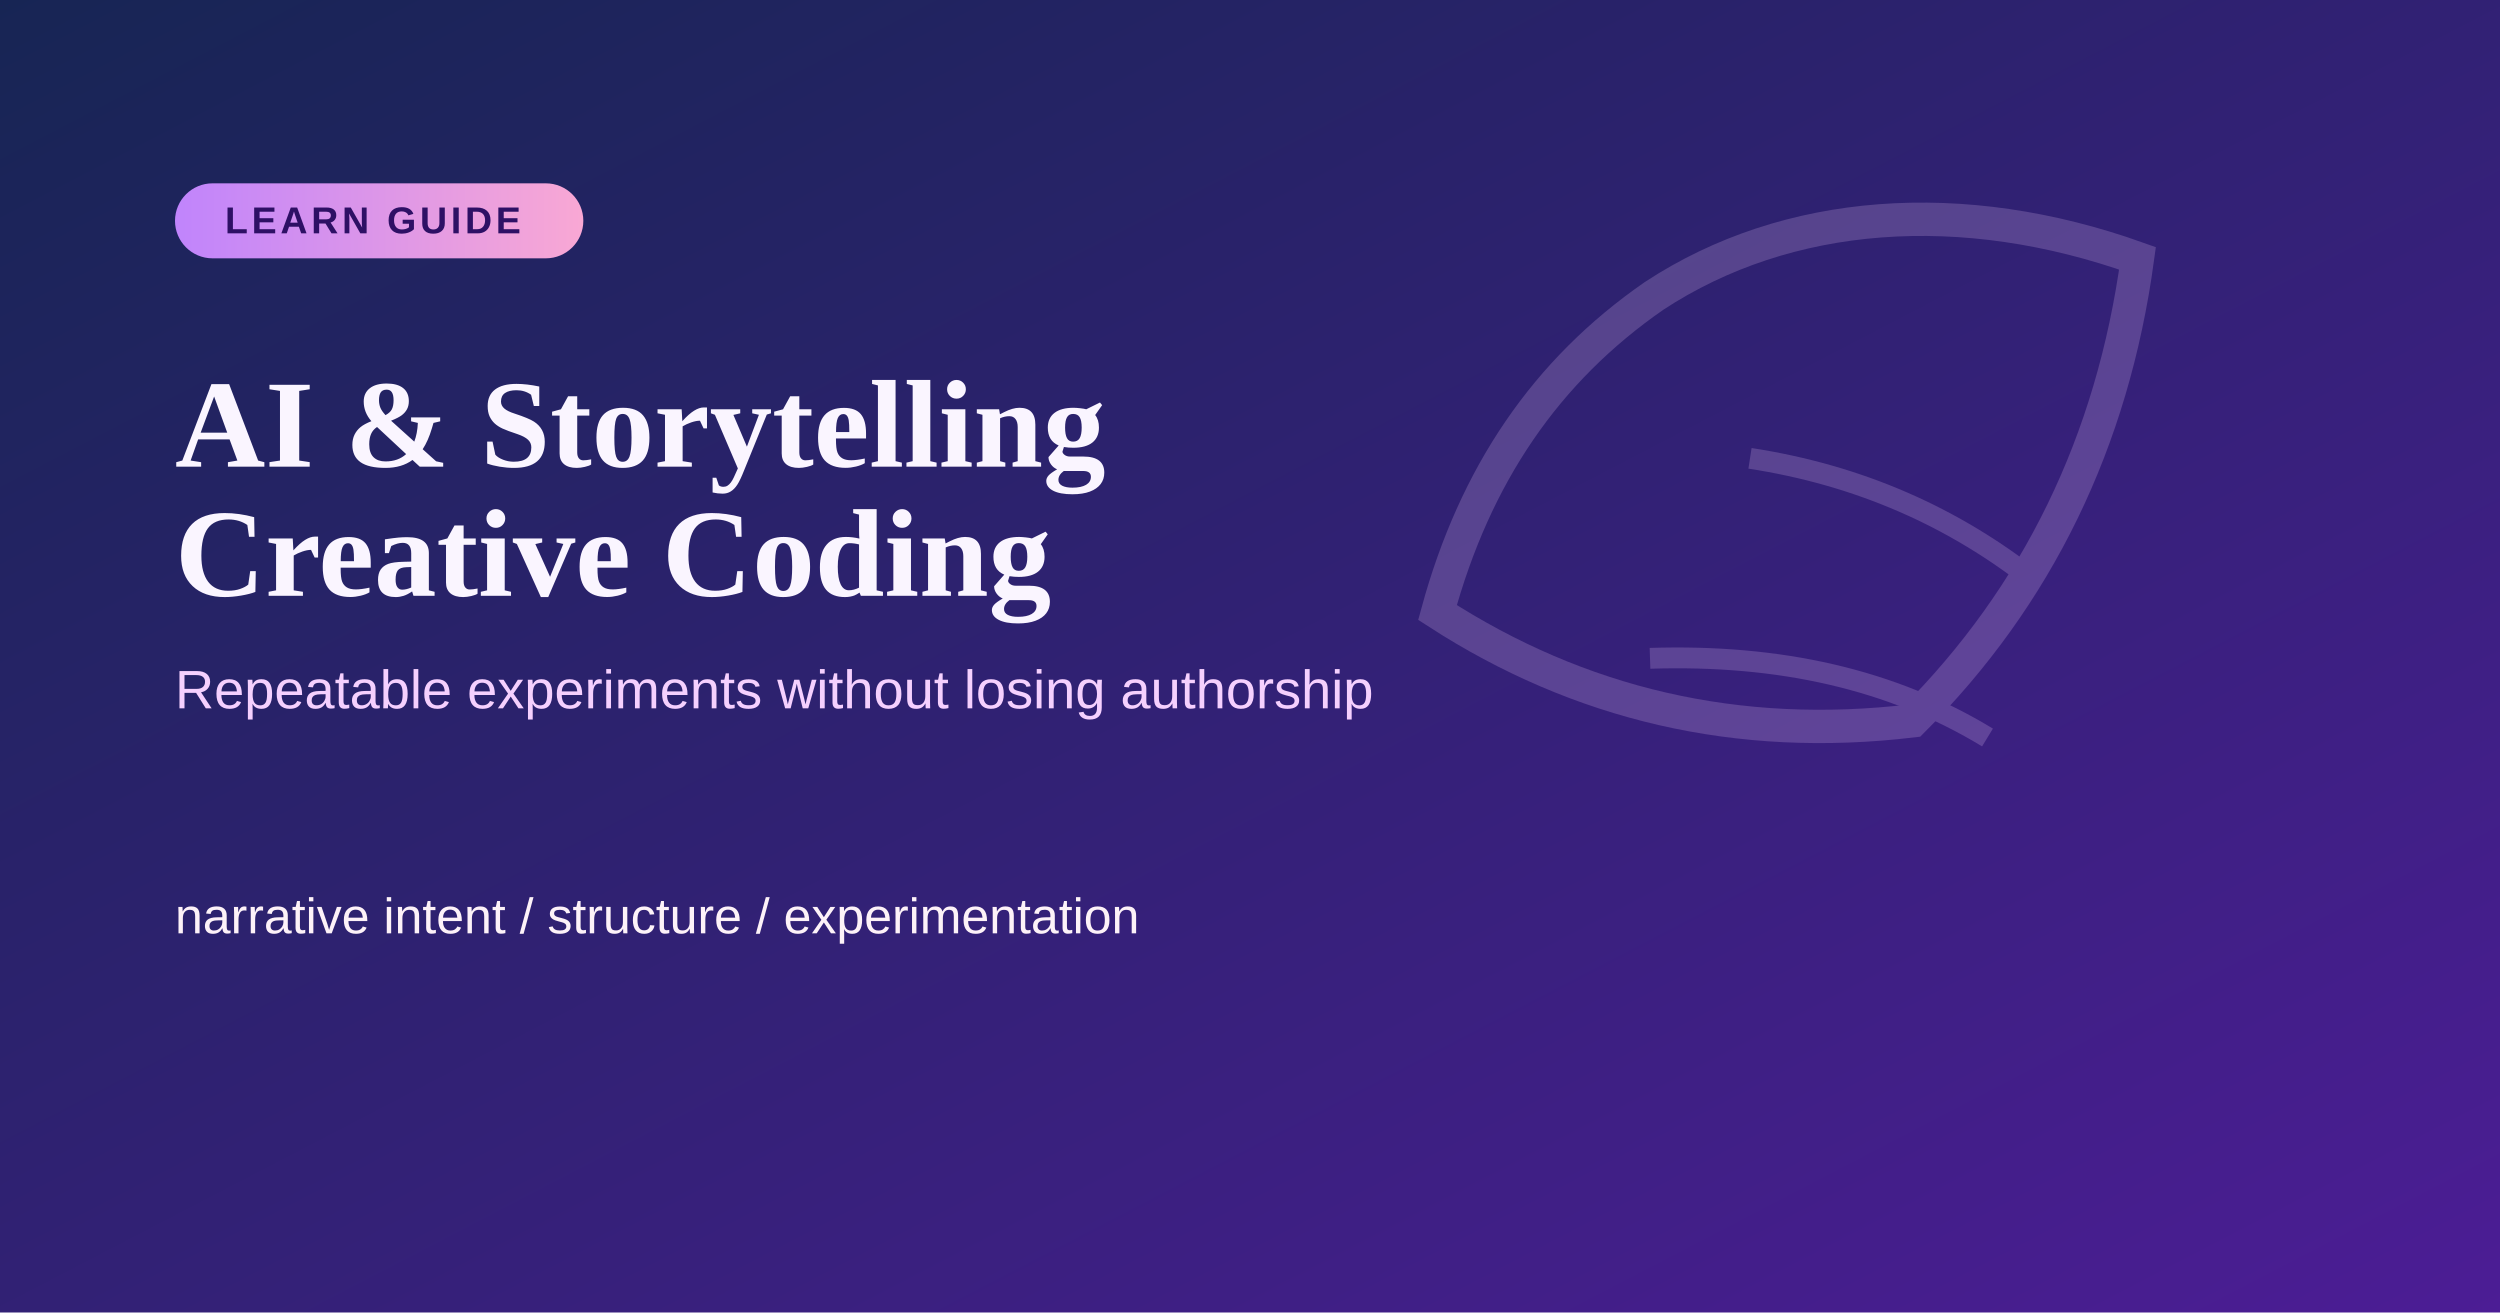
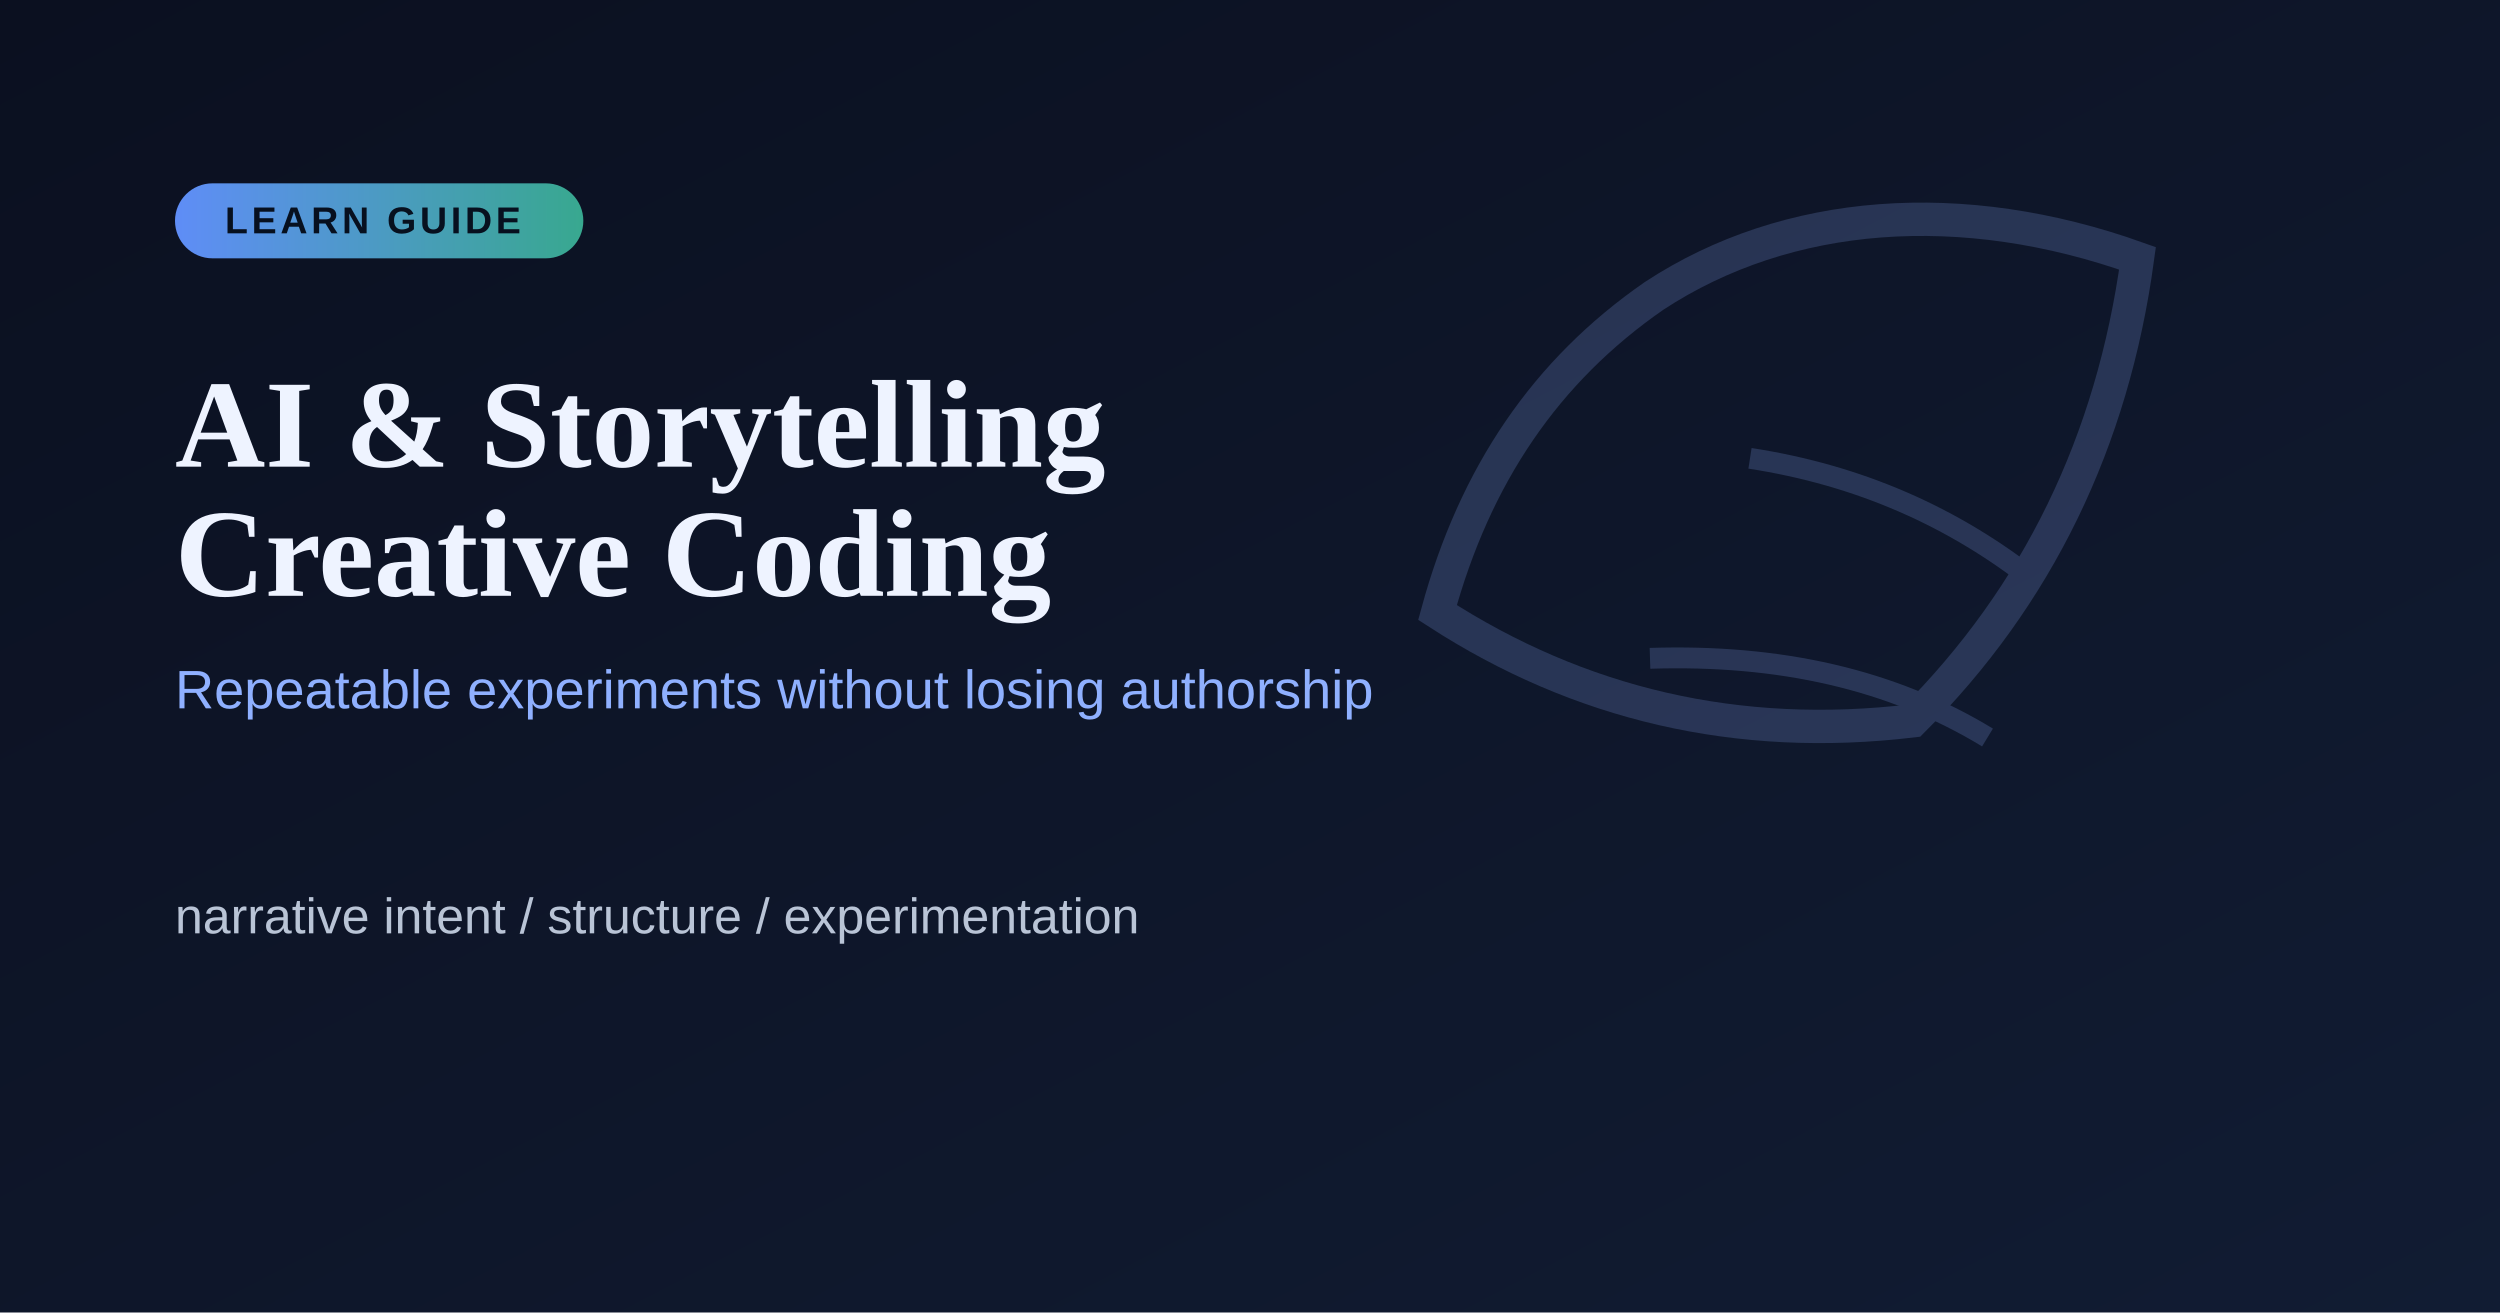
<svg xmlns="http://www.w3.org/2000/svg" viewBox="0 0 1200 630" role="img" aria-labelledby="title desc">
  <defs>
    <linearGradient id="bg" x1="0" y1="0" x2="1" y2="1">
-       <stop offset="0%" stop-color="#172554" />
-       <stop offset="100%" stop-color="#4c1d95" />
+       <stop offset="0%" stop-color="#0b1020" />
+       <stop offset="100%" stop-color="#111c33" />
    </linearGradient>
    <linearGradient id="accent" x1="0" y1="0" x2="1" y2="0">
-       <stop offset="0%" stop-color="#c084fc" />
-       <stop offset="100%" stop-color="#f9a8d4" />
+       <stop offset="0%" stop-color="#5f8df7" />
+       <stop offset="100%" stop-color="#38a88f" />
    </linearGradient>
  </defs>
  <rect width="1200" height="630" fill="url(#bg)" />
-   <g opacity="0.2" fill="none" stroke="#f5d0fe">
+   <g opacity="0.2" fill="none" stroke="#8fb0ff">
    <path d="M794 142c64-42 148-48 232-18-12 88-48 162-108 222-84 10-160-8-228-52 18-66 52-116 104-152z" stroke-width="16" />
    <path d="M840 220c52 8 98 28 138 60" stroke-width="10" />
    <path d="M792 316c62-2 116 10 162 38" stroke-width="10" />
  </g>
  <rect x="84" y="88" width="196" height="36" rx="18" fill="url(#accent)" />
-   <text x="108" y="112" fill="#2e1065" font-size="18" font-family="Segoe UI, Arial, sans-serif" font-weight="700" letter-spacing="1.8">LEARN GUIDE</text>
-   <text x="84" y="224" fill="#faf5ff" font-size="60" font-family="Georgia, Times New Roman, serif" font-weight="700">AI &amp; Storytelling</text>
-   <text x="84" y="286" fill="#faf5ff" font-size="60" font-family="Georgia, Times New Roman, serif" font-weight="700">Creative Coding</text>
-   <text x="84" y="340" fill="#f5d0fe" font-size="26" font-family="Segoe UI, Arial, sans-serif">Repeatable experiments without losing authorship</text>
-   <text x="84" y="448" fill="#fdf2f8" font-size="24" font-family="Segoe UI, Arial, sans-serif">narrative intent  /  structure  /  experimentation</text>
+   <text x="108" y="112" fill="#07101f" font-size="18" font-family="Segoe UI, Arial, sans-serif" font-weight="700" letter-spacing="1.8">LEARN GUIDE</text>
+   <text x="84" y="224" fill="#eef3ff" font-size="60" font-family="Georgia, Times New Roman, serif" font-weight="700">AI &amp; Storytelling</text>
+   <text x="84" y="286" fill="#eef3ff" font-size="60" font-family="Georgia, Times New Roman, serif" font-weight="700">Creative Coding</text>
+   <text x="84" y="340" fill="#8fb0ff" font-size="26" font-family="Segoe UI, Arial, sans-serif">Repeatable experiments without losing authorship</text>
+   <text x="84" y="448" fill="#b9c4d6" font-size="24" font-family="Segoe UI, Arial, sans-serif">narrative intent  /  structure  /  experimentation</text>
</svg>
